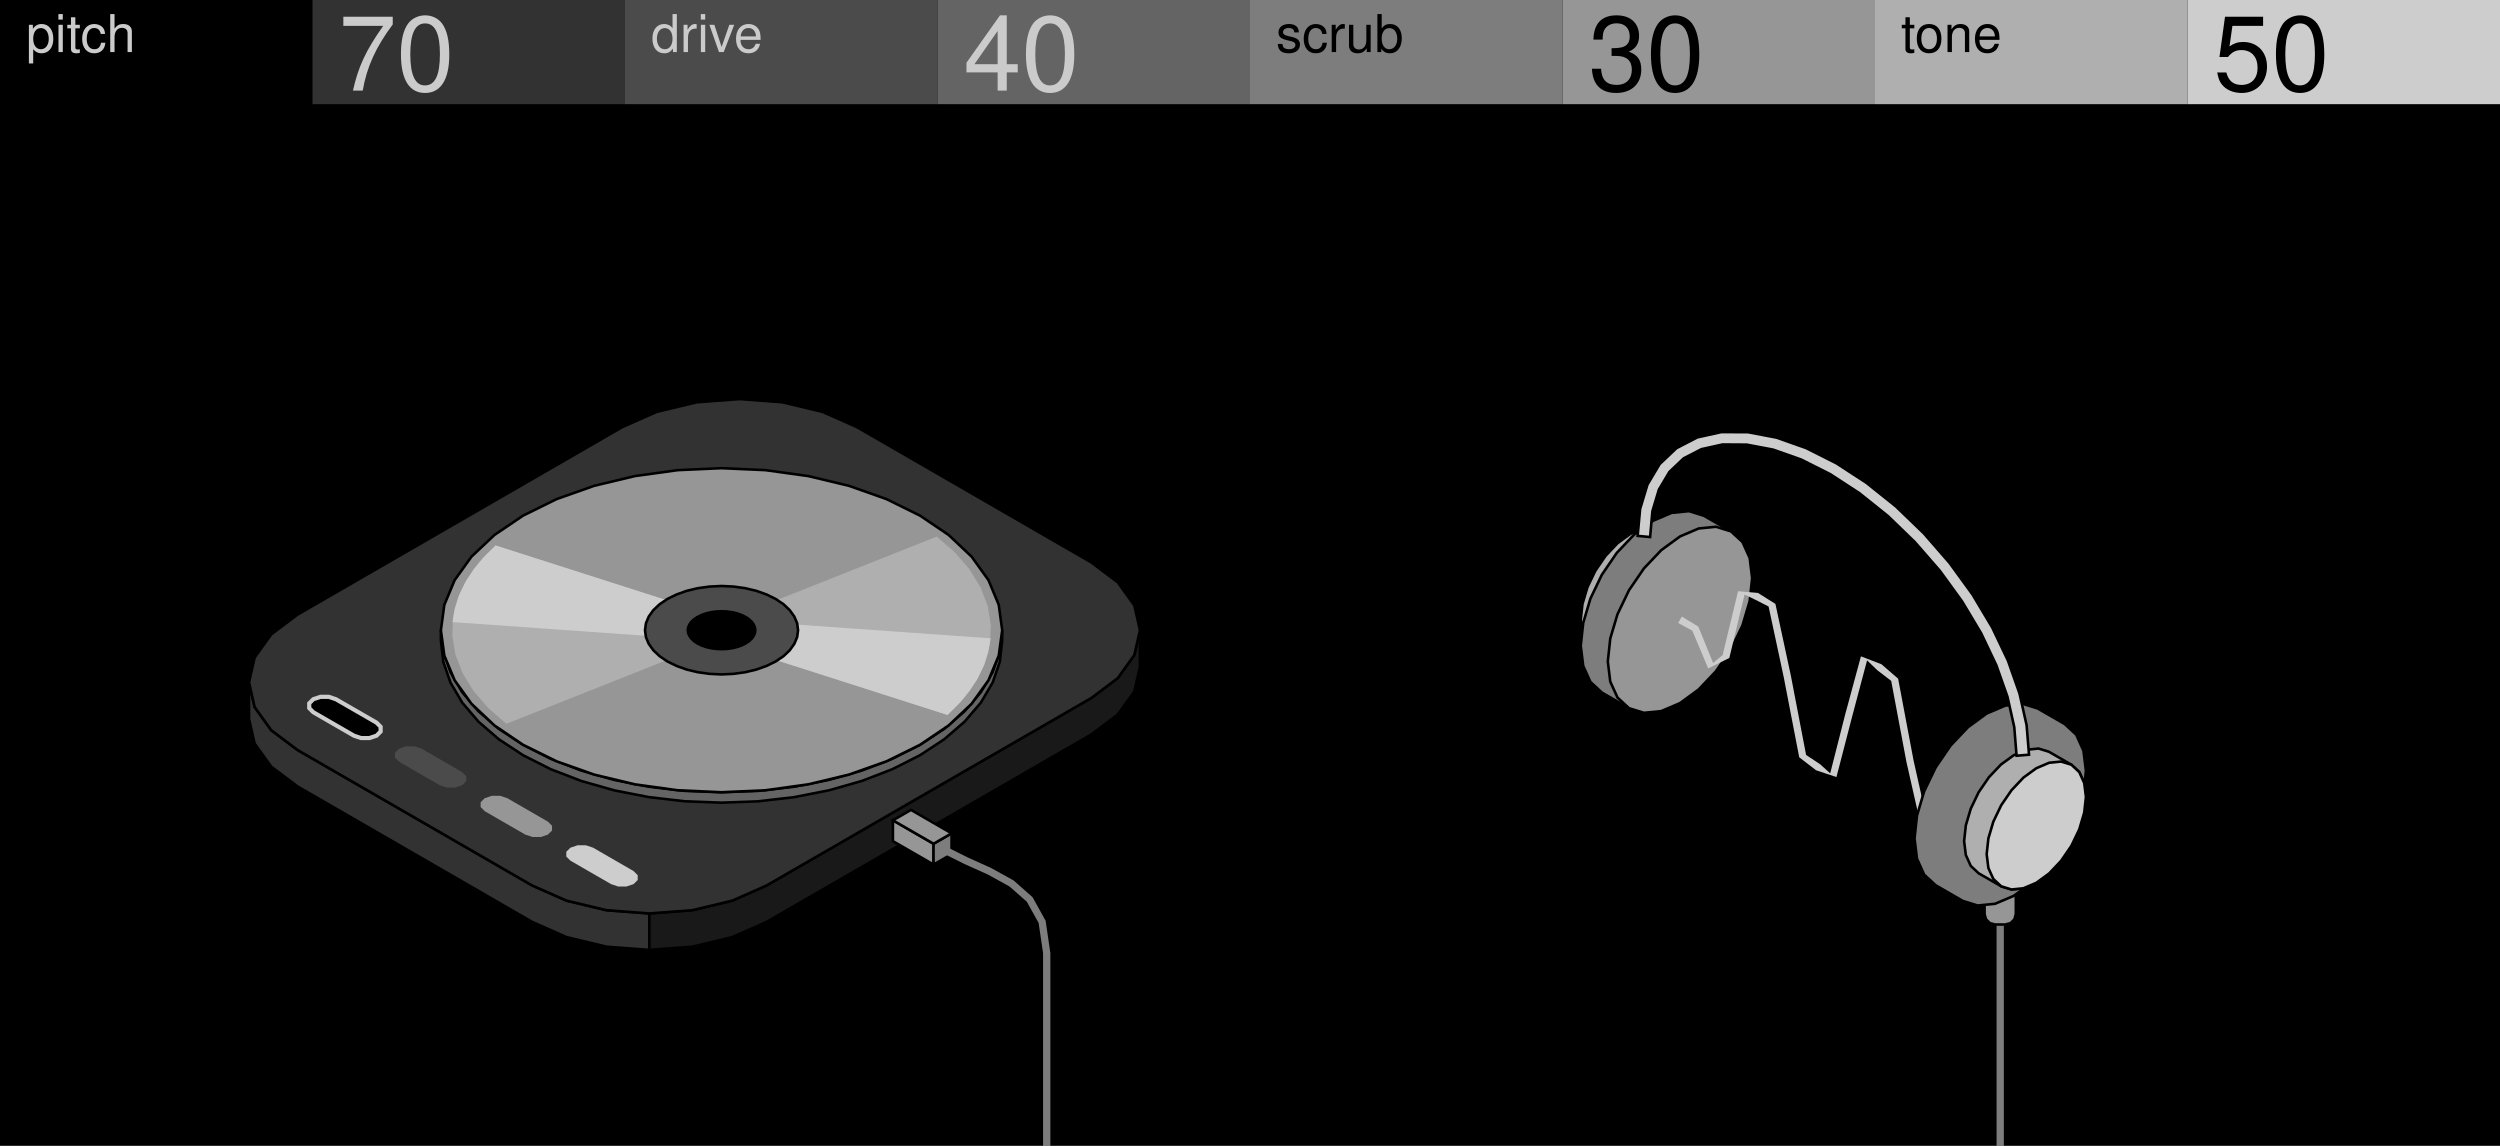
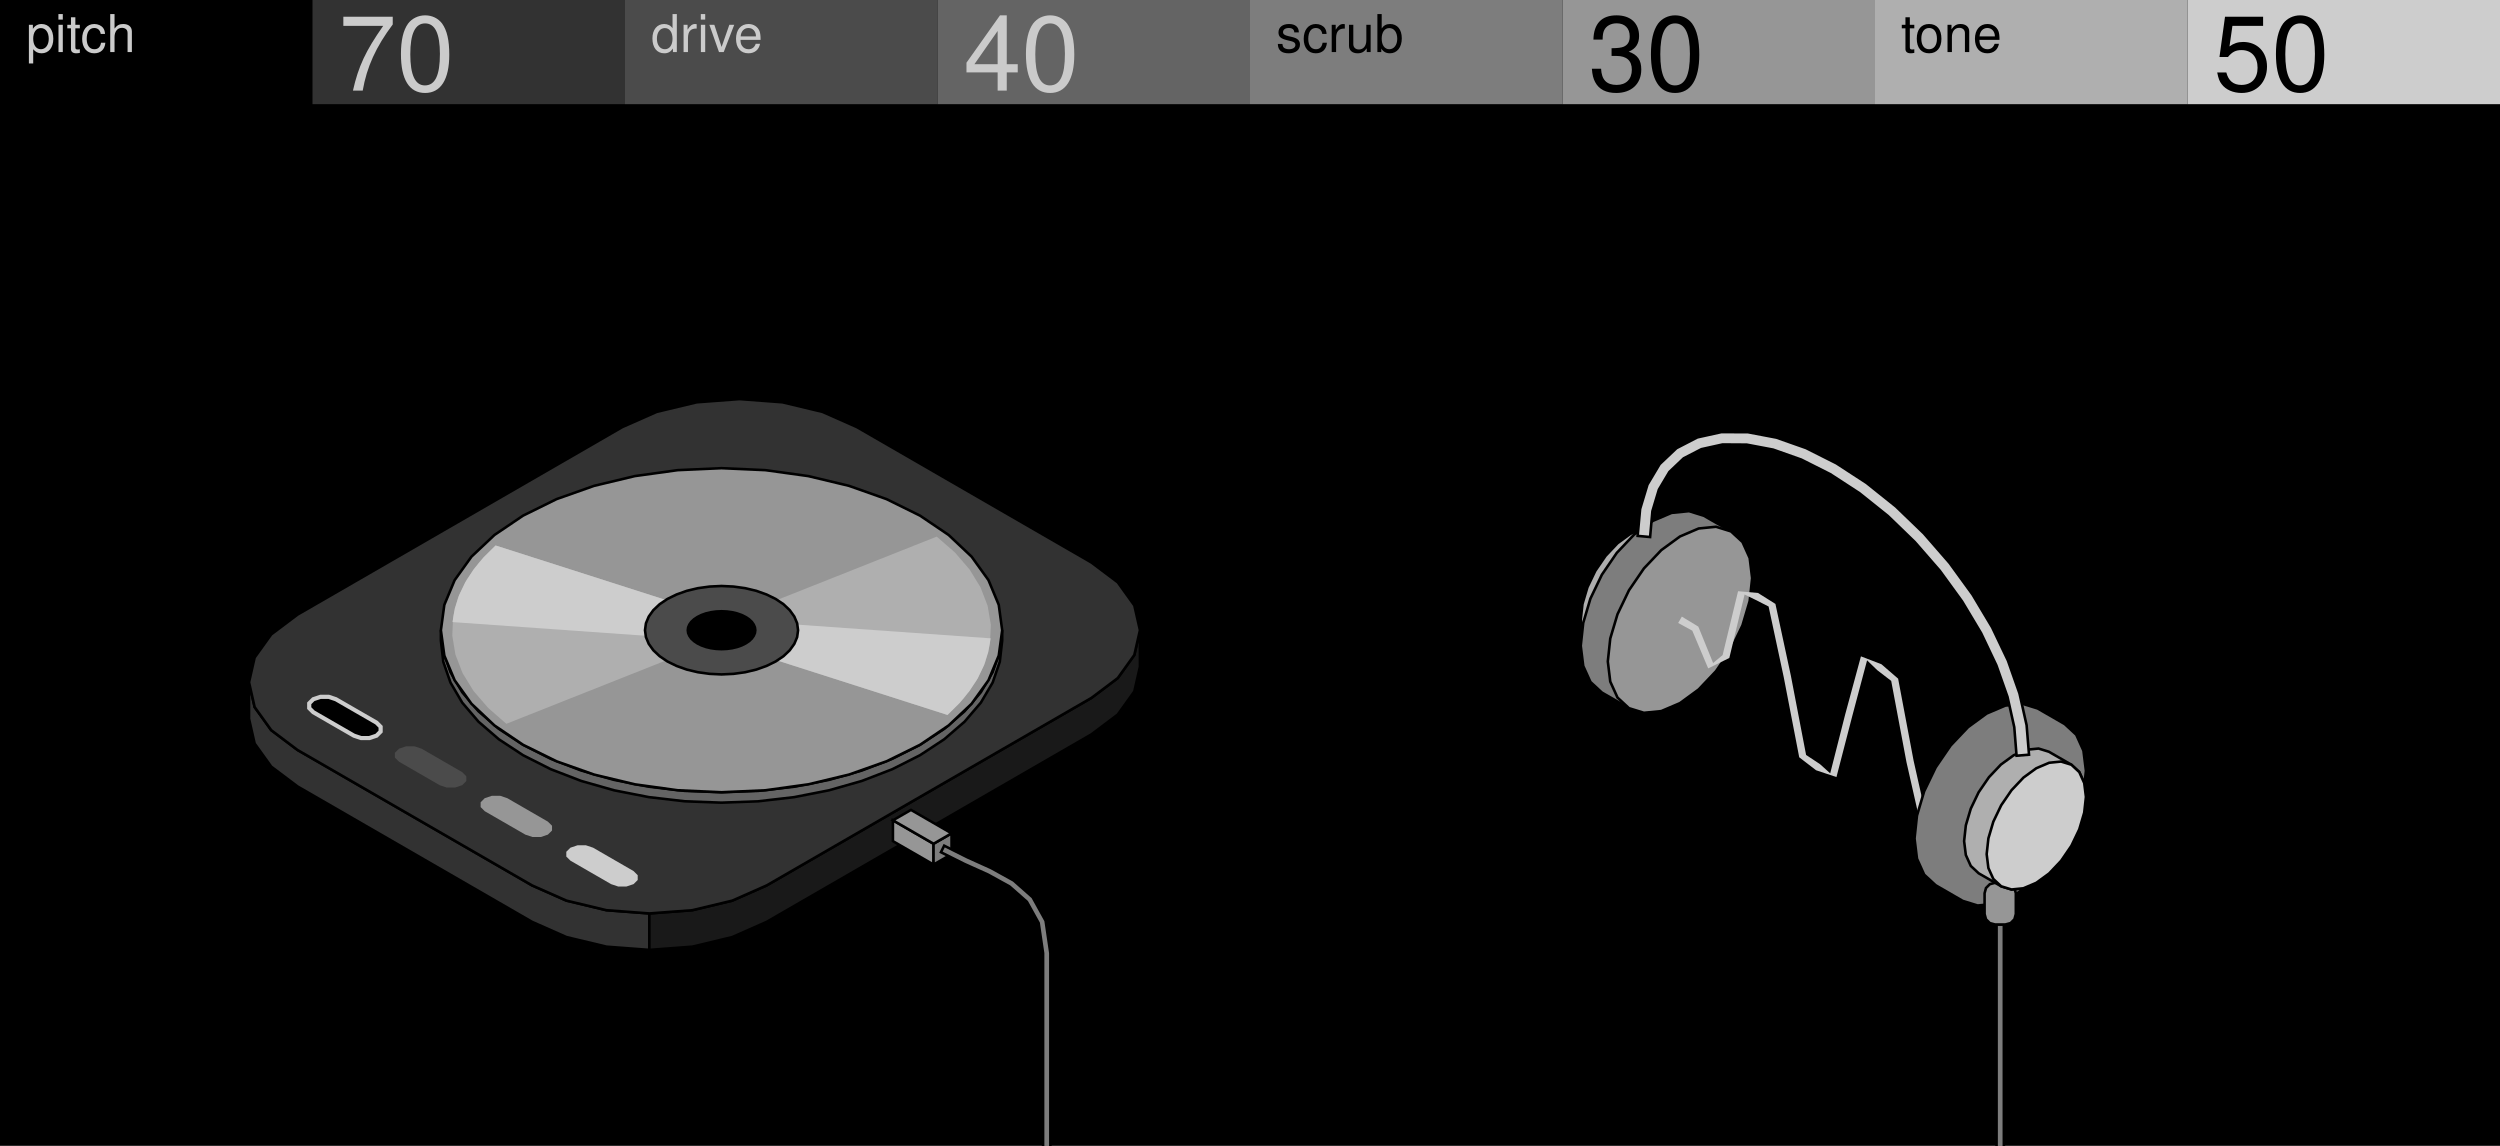
<svg xmlns="http://www.w3.org/2000/svg" width="480" height="220" font-family="Helvetica, Arial, sans-serif" viewBox="0 0 480 220" role="img" aria-label="An isometric CD deck with a shiny disc and a smeared bow of light, and beside it a pair of headphones standing in the same projection, the wave they play running between their pads, joined to the deck by a cord that drops off the bottom of the screen">
  <path d="M0 0 L480 0 L480 220 L0 220 Z" fill="#000000" />
  <path d="M0 0 L60 0 L60 20 L0 20 Z" fill="#000000" />
  <path d="M60 0 L120 0 L120 20 L60 20 Z" fill="#323232" />
  <path d="M120 0 L180 0 L180 20 L120 20 Z" fill="#4B4B4B" />
  <path d="M180 0 L240 0 L240 20 L180 20 Z" fill="#646464" />
  <path d="M240 0 L300 0 L300 20 L240 20 Z" fill="#7D7D7D" />
  <path d="M300 0 L360 0 L360 20 L300 20 Z" fill="#969696" />
  <path d="M360 0 L420 0 L420 20 L360 20 Z" fill="#AFAFAF" />
  <path d="M420 0 L480 0 L480 20 L420 20 Z" fill="#CDCDCD" />
  <text x="5" y="10" font-size="10" fill="#CBCBCB">pitch</text>
  <text x="65" y="17.4" font-size="20" fill="#CBCBCB">70</text>
  <text x="125" y="10" font-size="10" fill="#CBCBCB">drive</text>
  <text x="185" y="17.4" font-size="20" fill="#CBCBCB">40</text>
  <text x="245" y="10" font-size="10" fill="#000000">scrub</text>
  <text x="305" y="17.4" font-size="20" fill="#000000">30</text>
  <text x="365" y="10" font-size="10" fill="#000000">tone</text>
  <text x="425" y="17.4" font-size="20" fill="#000000">50</text>
  <path d="M124.68 175.38 L116.44 174.76 L108.76 172.92 L102.16 170 L57.13 144 L52.07 140.19 L48.89 135.76 L47.81 131 L47.81 138 L48.89 142.76 L52.07 147.19 L57.13 151 L102.16 177 L108.76 179.92 L116.44 181.76 L124.68 182.38 Z" fill="#323232" stroke="#000000" stroke-width="0.5" />
  <path d="M218.87 121 L217.79 125.76 L214.61 130.19 L209.55 134 L147.2 170 L140.6 172.92 L132.92 174.76 L124.68 175.38 L124.68 182.38 L132.92 181.76 L140.6 179.92 L147.2 177 L209.55 141 L214.61 137.19 L217.79 132.76 L218.87 128 Z" fill="#191919" stroke="#000000" stroke-width="0.5" />
  <path d="M209.55 108 L214.61 111.81 L217.79 116.24 L218.87 121 L217.79 125.76 L214.61 130.19 L209.55 134 L147.2 170 L140.6 172.92 L132.92 174.76 L124.68 175.38 L116.44 174.76 L108.76 172.92 L102.16 170 L57.13 144 L52.07 140.19 L48.89 135.76 L47.81 131 L48.89 126.24 L52.07 121.81 L57.13 118 L119.48 82 L126.08 79.08 L133.76 77.24 L142 76.62 L150.24 77.24 L157.92 79.08 L164.52 82 Z" fill="#323232" stroke="#000000" stroke-width="0.5" />
  <path d="M192.42 121 L191.96 125.06 L190.59 129.05 L188.32 132.91 L185.2 136.56 L181.29 139.94 L176.64 143 L171.34 145.68 L165.48 147.94 L159.16 149.74 L152.48 151.05 L145.57 151.85 L138.54 152.11 L131.5 151.85 L124.59 151.05 L117.91 149.74 L111.59 147.94 L105.73 145.68 L100.43 143 L95.78 139.94 L91.87 136.56 L88.75 132.91 L86.49 129.05 L85.11 125.06 L84.65 121 L84.65 123 L85.11 127.06 L86.49 131.05 L88.75 134.91 L91.87 138.56 L95.78 141.94 L100.43 145 L105.73 147.68 L111.59 149.94 L117.91 151.74 L124.59 153.05 L131.5 153.85 L138.54 154.11 L145.57 153.85 L152.48 153.05 L159.16 151.74 L165.48 149.94 L171.34 147.68 L176.64 145 L181.29 141.94 L185.2 138.56 L188.32 134.91 L190.59 131.05 L191.96 127.06 L192.42 123 Z" fill="#646464" stroke="#000000" stroke-width="0.5" />
  <path d="M192.42 121 L191.76 125.87 L189.79 130.61 L186.55 135.12 L182.13 139.29 L176.64 143 L170.21 146.17 L163 148.72 L155.19 150.59 L146.97 151.73 L138.54 152.11 L130.11 151.73 L121.88 150.59 L114.07 148.72 L106.86 146.17 L100.43 143 L94.94 139.29 L90.52 135.12 L87.29 130.61 L85.31 125.87 L84.65 121 L85.31 116.13 L87.29 111.39 L90.52 106.88 L94.94 102.71 L100.43 99 L106.86 95.83 L114.07 93.28 L121.88 91.41 L130.11 90.27 L138.54 89.89 L146.97 90.27 L155.19 91.41 L163 93.28 L170.21 95.83 L176.64 99 L182.13 102.71 L186.55 106.88 L189.79 111.39 L191.76 116.13 Z" fill="#969696" stroke="#000000" stroke-width="0.5" />
  <path d="M179.85 103.03 L183.34 106.07 L186.15 109.33 L188.26 112.77 L189.63 116.33 L190.24 119.96 L190.07 123.6 L189.14 127.21 L187.45 130.72 L185.03 134.09 L181.92 137.27 L137.4 123.02 L97.22 138.97 L93.74 135.93 L90.92 132.67 L88.81 129.23 L87.44 125.67 L86.84 122.04 L87 118.4 L87.94 114.79 L89.62 111.28 L92.04 107.91 L95.15 104.73 L139.67 118.98 Z" fill="#AFAFAF" />
  <path d="M190.2 122.56 L189.76 125.16 L188.94 127.72 L187.74 130.23 L186.15 132.67 L184.21 135.02 L181.92 137.27 L137.4 123.02 L86.88 119.44 L87.31 116.84 L88.13 114.28 L89.34 111.77 L90.92 109.33 L92.86 106.98 L95.15 104.73 L139.67 118.98 Z" fill="#CDCDCD" />
  <path d="M153.23 121 L153.05 122.33 L152.51 123.62 L151.63 124.85 L150.43 125.99 L148.93 127 L147.17 127.86 L145.21 128.56 L143.08 129.07 L140.84 129.38 L138.54 129.49 L136.24 129.38 L133.99 129.07 L131.86 128.56 L129.9 127.86 L128.14 127 L126.65 125.99 L125.44 124.85 L124.56 123.62 L124.02 122.33 L123.84 121 L124.02 119.67 L124.56 118.38 L125.44 117.15 L126.65 116.01 L128.14 115 L129.9 114.14 L131.86 113.44 L133.99 112.93 L136.24 112.62 L138.54 112.51 L140.84 112.62 L143.08 112.93 L145.21 113.44 L147.17 114.14 L148.93 115 L150.43 116.01 L151.63 117.15 L152.51 118.38 L153.05 119.67 Z" fill="#4B4B4B" stroke="#000000" stroke-width="0.5" />
  <path d="M145.27 121 L145.19 121.61 L144.94 122.2 L144.54 122.77 L143.99 123.29 L143.3 123.75 L142.5 124.15 L141.59 124.47 L140.62 124.7 L139.59 124.84 L138.54 124.89 L137.48 124.84 L136.45 124.7 L135.48 124.47 L134.58 124.15 L133.77 123.75 L133.09 123.29 L132.53 122.77 L132.13 122.2 L131.88 121.61 L131.8 121 L131.88 120.39 L132.13 119.8 L132.53 119.23 L133.09 118.71 L133.77 118.25 L134.58 117.85 L135.48 117.53 L136.45 117.3 L137.48 117.16 L138.54 117.11 L139.59 117.16 L140.62 117.3 L141.59 117.53 L142.5 117.85 L143.3 118.25 L143.99 118.71 L144.54 119.23 L144.94 119.8 L145.19 120.39 Z" fill="#000000" />
  <path d="M72.29 138.75 L73.08 139.54 L73.08 140.46 L72.29 141.25 L70.91 141.71 L69.33 141.71 L67.96 141.25 L60.16 136.75 L59.37 135.96 L59.37 135.04 L60.16 134.25 L61.54 133.79 L63.12 133.79 L64.49 134.25 Z" fill="#000000" stroke="#CDCDCD" stroke-width="0.8" />
  <path d="M88.74 148.25 L89.53 149.04 L89.53 149.96 L88.74 150.75 L87.37 151.21 L85.78 151.21 L84.41 150.75 L76.62 146.25 L75.82 145.46 L75.82 144.54 L76.62 143.75 L77.99 143.29 L79.57 143.29 L80.95 143.75 Z" fill="#4B4B4B" />
  <path d="M105.19 157.75 L105.99 158.54 L105.99 159.46 L105.19 160.25 L103.82 160.71 L102.24 160.71 L100.87 160.25 L93.07 155.75 L92.28 154.96 L92.28 154.04 L93.07 153.25 L94.44 152.79 L96.03 152.79 L97.4 153.25 Z" fill="#969696" />
  <path d="M121.65 167.25 L122.44 168.04 L122.44 168.96 L121.65 169.75 L120.28 170.21 L118.69 170.21 L117.32 169.75 L109.53 165.25 L108.73 164.46 L108.73 163.54 L109.53 162.75 L110.9 162.29 L112.48 162.29 L113.86 162.75 Z" fill="#CDCDCD" />
  <path d="M303.5 119 L303.83 115.97 L304.78 112.76 L306.29 109.61 L308.27 106.72 L310.56 104.3 L313.03 102.5 L315.5 101.45 L317.79 101.22 L319.77 101.83 L324.1 104.33 L325.61 105.74 L326.56 107.84 L326.89 110.5 L326.56 113.53 L325.61 116.74 L324.1 119.89 L322.12 122.78 L319.83 125.2 L317.36 127 L314.89 128.05 L312.6 128.28 L310.62 127.67 L306.29 125.17 L304.78 123.76 L303.83 121.66 Z" fill="#AFAFAF" stroke="#000000" stroke-width="0.5" />
  <path d="M303.5 124 L303.98 119.59 L305.36 114.93 L307.56 110.34 L310.43 106.14 L313.77 102.62 L317.36 100 L320.95 98.47 L324.29 98.14 L327.16 99.03 L332.35 102.03 L334.56 104.07 L335.94 107.13 L336.41 111 L335.94 115.41 L334.56 120.07 L332.35 124.66 L329.48 128.86 L326.14 132.38 L322.56 135 L318.97 136.53 L315.63 136.86 L312.76 135.97 L307.56 132.97 L305.36 130.93 L303.98 127.87 Z" fill="#7D7D7D" stroke="#000000" stroke-width="0.5" />
  <path d="M308.7 127 L309.17 122.59 L310.56 117.93 L312.76 113.34 L315.63 109.14 L318.97 105.62 L322.56 103 L326.14 101.47 L329.48 101.14 L332.35 102.03 L334.56 104.07 L335.94 107.13 L336.41 111 L335.94 115.41 L334.56 120.07 L332.35 124.66 L329.48 128.86 L326.14 132.38 L322.56 135 L318.97 136.53 L315.63 136.86 L312.76 135.97 L310.56 133.93 L309.17 130.87 Z" fill="#969696" stroke="#000000" stroke-width="0.5" />
  <path d="M322.21 119.61 L324.92 121.09 L327.97 128.33 L332.03 126.33 L334.96 114.15 L337.02 115.15 L339.57 116.45 L342.48 130.03 L345.45 145.4 L348.69 147.89 L352.6 149.2 L355.62 137.54 L358.48 126.78 L360.43 128.67 L363.11 130.73 L366.04 146.32 L369.03 159.5 L373.05 159.28 L376.1 154.88 L378.67 151.98 L381.09 153.61 L381.79 152.39 L378.33 150.62 L375.01 154.01 L372.17 158.19 L370.3 158.9 L367.41 146.04 L364.44 130.3 L361.23 127.53 L357.3 126.02 L354.27 137.19 L351.4 148.48 L349.43 146.71 L346.77 144.95 L343.85 129.75 L340.88 115.95 L337.54 113.85 L333.71 113.51 L330.74 125.78 L328.92 127.3 L326.08 120.31 L322.91 118.39 Z" fill="#CDCDCD" />
  <path d="M171.44 157.5 L179.24 162 L179.24 166 L171.44 161.5 Z" fill="#969696" stroke="#000000" stroke-width="0.5" />
  <path d="M182.7 160 L179.24 162 L179.24 166 L182.7 164 Z" fill="#7D7D7D" stroke="#000000" stroke-width="0.5" />
  <path d="M174.91 155.5 L182.7 160 L179.24 162 L171.44 157.5 Z" fill="#969696" stroke="#000000" stroke-width="0.5" />
-   <path d="M180.66 163.63 L185.16 165.88 L189.69 167.92 L193.82 170.2 L197.16 173.14 L199.42 177.22 L200.27 183.01 L200.27 226.03 L203.41 249.87 L212.63 272.12 L227.29 291.22 L246.39 305.88 L268.63 315.09 L292.51 318.24 L316.38 315.09 L338.62 305.88 L357.73 291.22 L372.38 272.12 L381.6 249.87 L384.74 226.03 L384.74 177.5 L383.34 177.5 L383.34 225.97 L380.25 249.51 L371.17 271.42 L356.74 290.23 L337.92 304.67 L316.02 313.74 L292.51 316.84 L269 313.74 L247.09 304.67 L228.28 290.23 L213.84 271.42 L204.77 249.51 L201.67 225.97 L201.67 182.99 L200.76 176.79 L198.26 172.27 L194.62 169.05 L190.32 166.67 L185.76 164.61 L181.28 162.37 Z" fill="#7D7D7D" />
+   <path d="M180.66 163.63 L185.16 165.88 L189.69 167.92 L193.82 170.2 L197.16 173.14 L199.42 177.22 L200.27 183.01 L200.27 226.03 L203.41 249.87 L212.63 272.12 L227.29 291.22 L246.39 305.88 L268.63 315.09 L292.51 318.24 L316.38 315.09 L338.62 305.88 L357.73 291.22 L372.38 272.12 L381.6 249.87 L384.74 226.03 L384.74 177.5 L383.34 177.5 L383.34 225.97 L380.25 249.51 L371.17 271.42 L356.74 290.23 L337.92 304.67 L316.02 313.74 L292.51 316.84 L269 313.74 L247.09 304.67 L228.28 290.23 L213.84 271.42 L204.77 249.51 L201.67 225.97 L201.67 182.99 L200.76 176.79 L198.26 172.27 L194.62 169.05 L190.32 166.67 L185.76 164.61 L181.28 162.37 Z" fill="#7D7D7D" stroke="#000000" stroke-width="0.5" />
+   <path d="M367.59 161 L368.06 156.59 L369.44 151.93 L371.65 147.34 L374.52 143.14 L377.86 139.62 L381.44 137 L385.03 135.47 L388.37 135.14 L391.24 136.03 L396.44 139.03 L398.64 141.07 L400.02 144.13 L400.5 148 L400.02 152.41 L398.64 157.07 L396.44 161.66 L393.57 165.86 L390.23 169.38 L386.64 172 L383.05 173.53 L379.71 173.86 L376.84 172.97 L371.65 169.97 L369.44 167.93 L368.06 164.87 Z" fill="#7D7D7D" stroke="#000000" stroke-width="0.5" />
  <path d="M385.04 169.5 L386.04 169.77 L386.77 170.5 L387.04 171.5 L387.04 175.5 L386.77 176.5 L386.04 177.23 L385.04 177.5 L383.04 177.5 L382.04 177.23 L381.31 176.5 L381.04 175.5 L381.04 171.5 L381.31 170.5 L382.04 169.77 L383.04 169.5 Z" fill="#969696" stroke="#000000" stroke-width="0.5" />
-   <path d="M367.59 161 L368.06 156.59 L369.44 151.93 L371.65 147.34 L374.52 143.14 L377.86 139.62 L381.44 137 L385.03 135.47 L388.37 135.14 L391.24 136.03 L396.44 139.03 L398.64 141.07 L400.02 144.13 L400.5 148 L400.02 152.41 L398.64 157.07 L396.44 161.66 L393.57 165.86 L390.23 169.38 L386.64 172 L383.05 173.53 L379.71 173.86 L376.84 172.97 L371.65 169.97 L369.44 167.93 L368.06 164.87 Z" fill="#7D7D7D" stroke="#000000" stroke-width="0.5" />
  <path d="M377.11 161.5 L377.44 158.47 L378.39 155.26 L379.9 152.11 L381.88 149.22 L384.17 146.8 L386.64 145 L389.11 143.95 L391.4 143.72 L393.38 144.33 L397.71 146.83 L399.22 148.24 L400.17 150.34 L400.5 153 L400.17 156.03 L399.22 159.24 L397.71 162.39 L395.73 165.28 L393.44 167.7 L390.97 169.5 L388.5 170.55 L386.21 170.78 L384.23 170.17 L379.9 167.67 L378.39 166.26 L377.44 164.16 Z" fill="#AFAFAF" stroke="#000000" stroke-width="0.5" />
  <path d="M381.44 164 L381.77 160.97 L382.72 157.76 L384.23 154.61 L386.21 151.72 L388.5 149.3 L390.97 147.5 L393.44 146.45 L395.73 146.22 L397.71 146.83 L399.22 148.24 L400.17 150.34 L400.5 153 L400.17 156.03 L399.22 159.24 L397.71 162.39 L395.73 165.28 L393.44 167.7 L390.97 169.5 L388.5 170.55 L386.21 170.78 L384.23 170.17 L382.72 168.76 L381.77 166.66 Z" fill="#CDCDCD" stroke="#000000" stroke-width="0.5" />
  <path d="M389.57 144.9 L389.11 139.24 L387.74 133.13 L385.52 126.82 L382.48 120.44 L378.72 114.15 L374.32 108.09 L369.38 102.41 L364.03 97.25 L358.39 92.73 L352.6 88.96 L346.78 86.03 L341.08 84.02 L335.61 82.98 L330.5 82.96 L325.88 83.98 L321.88 86.05 L318.65 89.11 L316.31 93.04 L314.9 97.72 L314.43 102.89 L316.82 103.11 L317.26 98.16 L318.51 94 L320.53 90.6 L323.27 88 L326.68 86.24 L330.74 85.34 L335.37 85.37 L340.44 86.33 L345.84 88.24 L351.4 91.04 L356.99 94.68 L362.45 99.05 L367.64 104.07 L372.44 109.58 L376.72 115.47 L380.37 121.57 L383.3 127.74 L385.44 133.8 L386.74 139.61 L387.18 145.1 Z" fill="#CDCDCD" stroke="#000000" stroke-width="0.5" />
</svg>
